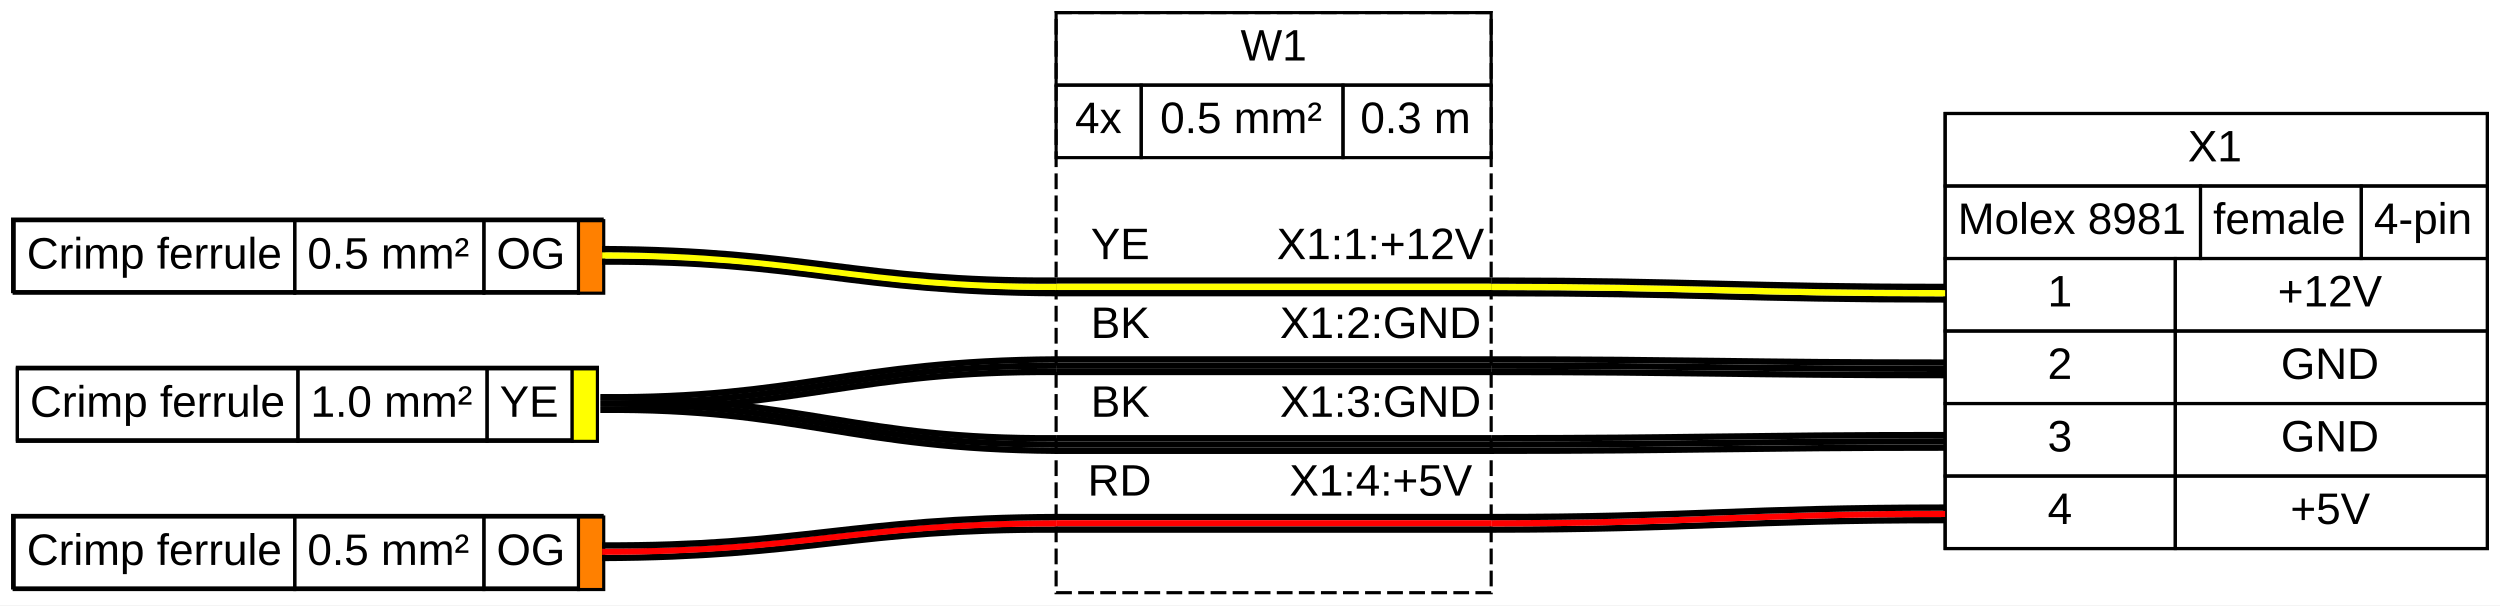
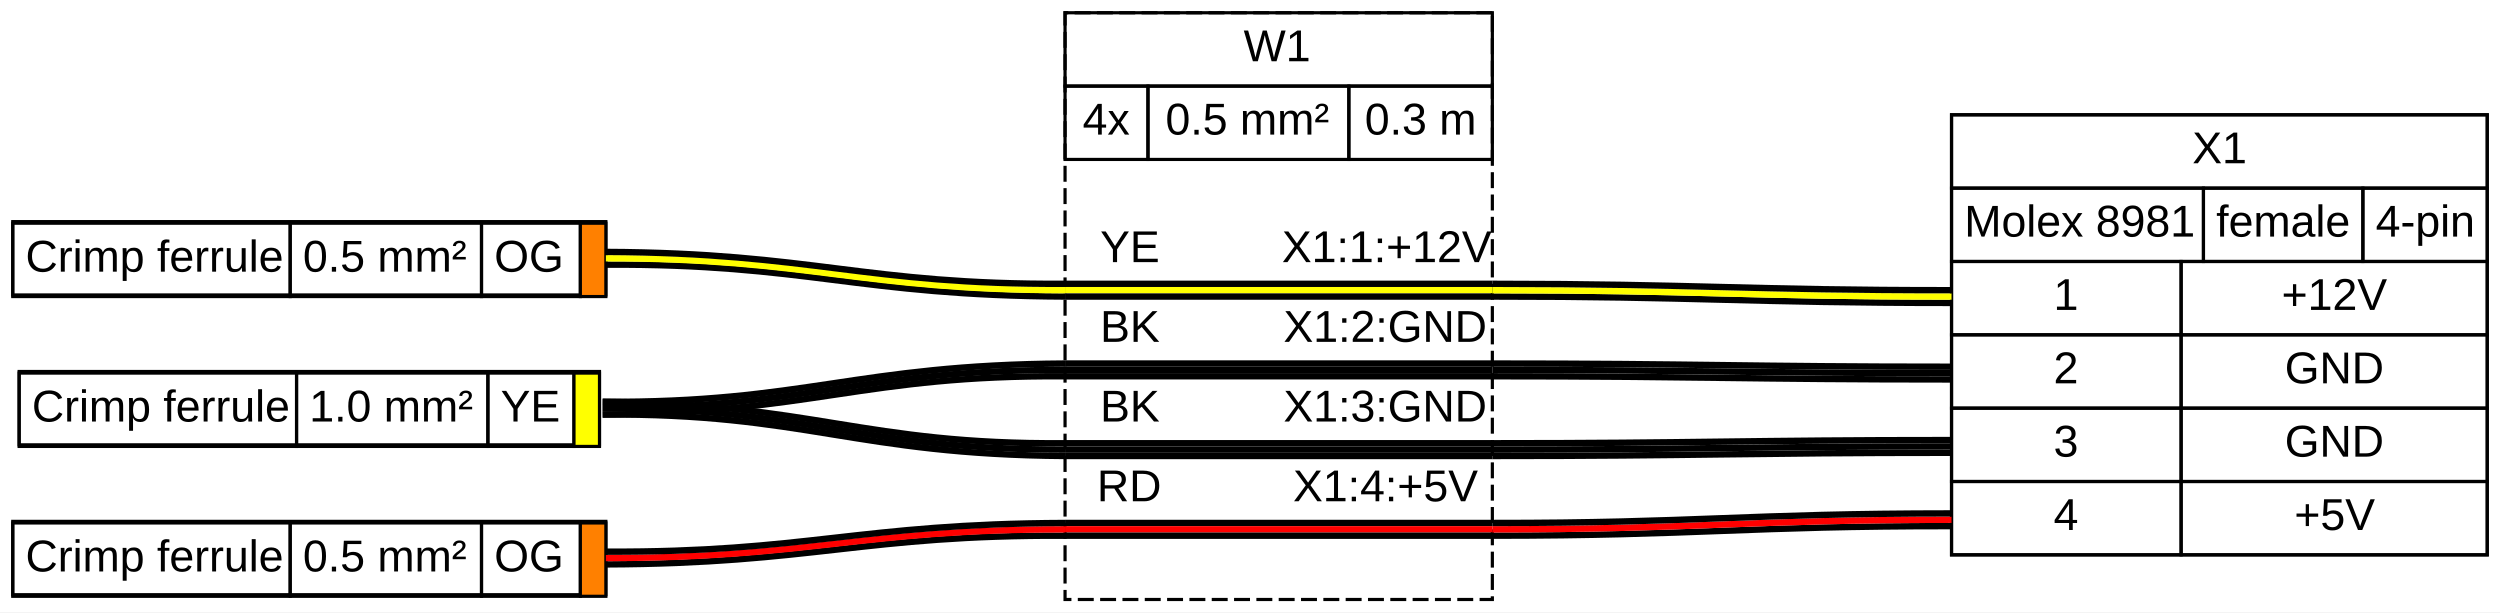
- <svg xmlns="http://www.w3.org/2000/svg" width="793pt" height="192pt" viewBox="0.00 0.00 793.00 192.00">
+ <svg xmlns="http://www.w3.org/2000/svg" width="784pt" height="192pt" viewBox="0.00 0.00 784.00 192.00">
  <g id="graph0" class="graph" transform="scale(1 1) rotate(0) translate(4 188)">
-     <polygon fill="#ffffff" stroke="transparent" points="-4,4 -4,-188 789,-188 789,4 -4,4" />
+     <polygon fill="#ffffff" stroke="none" points="-4,4 -4,-188 780,-188 780,4 -4,4" />
    <g id="node1" class="node">
-       <polygon fill="#ffffff" stroke="black" points="785,-152 613,-152 613,-14 785,-14 785,-152" />
-       <polygon fill="none" stroke="black" points="613,-129 613,-152 785,-152 785,-129 613,-129" />
-       <text text-anchor="start" x="690" y="-136.8" font-family="arial" font-size="14.00">X1</text>
-       <polygon fill="none" stroke="black" points="613,-106 613,-129 694,-129 694,-106 613,-106" />
-       <text text-anchor="start" x="617" y="-113.8" font-family="arial" font-size="14.00">Molex 8981</text>
-       <polygon fill="none" stroke="black" points="694,-106 694,-129 745,-129 745,-106 694,-106" />
-       <text text-anchor="start" x="698" y="-113.8" font-family="arial" font-size="14.00">female</text>
-       <polygon fill="none" stroke="black" points="745,-106 745,-129 785,-129 785,-106 745,-106" />
-       <text text-anchor="start" x="749" y="-113.8" font-family="arial" font-size="14.00">4-pin</text>
-       <polygon fill="none" stroke="black" points="613,-83 613,-106 686,-106 686,-83 613,-83" />
-       <text text-anchor="start" x="645.5" y="-90.8" font-family="arial" font-size="14.00">1</text>
-       <polygon fill="none" stroke="black" points="686,-83 686,-106 785,-106 785,-83 686,-83" />
-       <text text-anchor="start" x="718.5" y="-90.8" font-family="arial" font-size="14.00">+12V</text>
-       <polygon fill="none" stroke="black" points="613,-60 613,-83 686,-83 686,-60 613,-60" />
-       <text text-anchor="start" x="645.5" y="-67.8" font-family="arial" font-size="14.00">2</text>
-       <polygon fill="none" stroke="black" points="686,-60 686,-83 785,-83 785,-60 686,-60" />
-       <text text-anchor="start" x="719.5" y="-67.8" font-family="arial" font-size="14.00">GND</text>
-       <polygon fill="none" stroke="black" points="613,-37 613,-60 686,-60 686,-37 613,-37" />
-       <text text-anchor="start" x="645.5" y="-44.8" font-family="arial" font-size="14.00">3</text>
-       <polygon fill="none" stroke="black" points="686,-37 686,-60 785,-60 785,-37 686,-37" />
-       <text text-anchor="start" x="719.5" y="-44.8" font-family="arial" font-size="14.00">GND</text>
-       <polygon fill="none" stroke="black" points="613,-14 613,-37 686,-37 686,-14 613,-14" />
-       <text text-anchor="start" x="645.5" y="-21.8" font-family="arial" font-size="14.00">4</text>
-       <polygon fill="none" stroke="black" points="686,-14 686,-37 785,-37 785,-14 686,-14" />
-       <text text-anchor="start" x="722.5" y="-21.8" font-family="arial" font-size="14.00">+5V</text>
+       <polygon fill="#ffffff" stroke="black" points="186,-118.5 0,-118.5 0,-95.5 186,-95.5 186,-118.5" />
+       <polygon fill="none" stroke="black" points="0,-95 0,-118 87,-118 87,-95 0,-95" />
+       <text text-anchor="start" x="4" y="-102.8" font-family="arial" font-size="14.00">Crimp ferrule</text>
+       <polygon fill="none" stroke="black" points="87,-95 87,-118 147,-118 147,-95 87,-95" />
+       <text text-anchor="start" x="91" y="-102.8" font-family="arial" font-size="14.00">0.5 mm²</text>
+       <polygon fill="none" stroke="black" points="147,-95 147,-118 178,-118 178,-95 147,-95" />
+       <text text-anchor="start" x="151" y="-102.8" font-family="arial" font-size="14.00">OG</text>
+       <polygon fill="#ff8000" stroke="none" points="178,-95 178,-118 186,-118 186,-95 178,-95" />
+       <polygon fill="none" stroke="black" points="178,-95 178,-118 186,-118 186,-95 178,-95" />
+     </g>
+     <g id="node5" class="node">
+       <polygon fill="#ffffff" stroke="black" stroke-dasharray="5,2" points="464,-184 330,-184 330,0 464,0 464,-184" />
+       <polygon fill="none" stroke="black" points="330,-161 330,-184 464,-184 464,-161 330,-161" />
+       <text text-anchor="start" x="386" y="-168.8" font-family="arial" font-size="14.00">W1</text>
+       <polygon fill="none" stroke="black" points="330,-138 330,-161 356,-161 356,-138 330,-138" />
+       <text text-anchor="start" x="335.5" y="-145.8" font-family="arial" font-size="14.00">4x</text>
+       <polygon fill="none" stroke="black" points="356,-138 356,-161 419,-161 419,-138 356,-138" />
+       <text text-anchor="start" x="361.5" y="-145.8" font-family="arial" font-size="14.00">0.5 mm²</text>
+       <polygon fill="none" stroke="black" points="419,-138 419,-161 464,-161 464,-138 419,-138" />
+       <text text-anchor="start" x="424" y="-145.8" font-family="arial" font-size="14.00">0.3 m</text>
+       <text text-anchor="start" x="332" y="-124.8" font-family="arial" font-size="14.00"> </text>
+       <text text-anchor="start" x="341" y="-105.8" font-family="arial" font-size="14.00">     YE    </text>
+       <text text-anchor="start" x="398" y="-105.8" font-family="arial" font-size="14.00">X1:1:+12V</text>
+       <polygon fill="#000000" stroke="none" points="330,-98 330,-100 464,-100 464,-98 330,-98" />
+       <polygon fill="#ffff00" stroke="none" points="330,-96 330,-98 464,-98 464,-96 330,-96" />
+       <polygon fill="#000000" stroke="none" points="330,-94 330,-96 464,-96 464,-94 330,-94" />
+       <text text-anchor="start" x="341" y="-80.8" font-family="arial" font-size="14.00">     BK    </text>
+       <text text-anchor="start" x="398.5" y="-80.8" font-family="arial" font-size="14.00">X1:2:GND</text>
+       <polygon fill="#000000" stroke="none" points="330,-73 330,-75 464,-75 464,-73 330,-73" />
+       <polygon fill="#000000" stroke="none" points="330,-71 330,-73 464,-73 464,-71 330,-71" />
+       <polygon fill="#000000" stroke="none" points="330,-69 330,-71 464,-71 464,-69 330,-69" />
+       <text text-anchor="start" x="341" y="-55.8" font-family="arial" font-size="14.00">     BK    </text>
+       <text text-anchor="start" x="398.5" y="-55.8" font-family="arial" font-size="14.00">X1:3:GND</text>
+       <polygon fill="#000000" stroke="none" points="330,-48 330,-50 464,-50 464,-48 330,-48" />
+       <polygon fill="#000000" stroke="none" points="330,-46 330,-48 464,-48 464,-46 330,-46" />
+       <polygon fill="#000000" stroke="none" points="330,-44 330,-46 464,-46 464,-44 330,-44" />
+       <text text-anchor="start" x="340" y="-30.8" font-family="arial" font-size="14.00">     RD    </text>
+       <text text-anchor="start" x="401.5" y="-30.8" font-family="arial" font-size="14.00">X1:4:+5V</text>
+       <polygon fill="#000000" stroke="none" points="330,-23 330,-25 464,-25 464,-23 330,-23" />
+       <polygon fill="#ff0000" stroke="none" points="330,-21 330,-23 464,-23 464,-21 330,-21" />
+       <polygon fill="#000000" stroke="none" points="330,-19 330,-21 464,-21 464,-19 330,-19" />
+       <text text-anchor="start" x="332" y="-5.8" font-family="arial" font-size="14.00"> </text>
+     </g>
+     <g id="edge1" class="edge">
+       <path fill="none" stroke="#000000" stroke-width="2" d="M186,-105C249.08,-105.31 264.77,-95.31 330,-95" />
+       <path fill="none" stroke="#ffff00" stroke-width="2" d="M186,-107C250.15,-107 265.85,-97 330,-97" />
+       <path fill="none" stroke="#000000" stroke-width="2" d="M186,-109C251.23,-108.69 266.92,-98.69 330,-99" />
    </g>
    <g id="node2" class="node">
-       <polygon fill="#ffffff" stroke="black" points="185.5,-71.5 1.5,-71.5 1.5,-48.5 185.5,-48.5 185.5,-71.5" />
-       <polygon fill="none" stroke="black" points="1.5,-48 1.5,-71 90.5,-71 90.5,-48 1.5,-48" />
-       <text text-anchor="start" x="5.5" y="-55.8" font-family="arial" font-size="14.00">Crimp ferrule</text>
-       <polygon fill="none" stroke="black" points="90.5,-48 90.5,-71 150.5,-71 150.5,-48 90.5,-48" />
-       <text text-anchor="start" x="94.5" y="-55.8" font-family="arial" font-size="14.00">1.0 mm²</text>
-       <polygon fill="none" stroke="black" points="150.5,-48 150.5,-71 177.5,-71 177.5,-48 150.5,-48" />
-       <text text-anchor="start" x="154.5" y="-55.8" font-family="arial" font-size="14.00">YE</text>
-       <polygon fill="#ffff00" stroke="transparent" points="177.5,-48 177.5,-71 185.5,-71 185.5,-48 177.5,-48" />
-       <polygon fill="none" stroke="black" points="177.5,-48 177.5,-71 185.5,-71 185.5,-48 177.5,-48" />
-     </g>
-     <g id="node5" class="node">
-       <polygon fill="#ffffff" stroke="black" stroke-dasharray="5,2" points="469,-184 331,-184 331,0 469,0 469,-184" />
-       <polygon fill="none" stroke="black" points="331,-161 331,-184 469,-184 469,-161 331,-161" />
-       <text text-anchor="start" x="389.5" y="-168.8" font-family="arial" font-size="14.00">W1</text>
-       <polygon fill="none" stroke="black" points="331,-138 331,-161 358,-161 358,-138 331,-138" />
-       <text text-anchor="start" x="337" y="-145.8" font-family="arial" font-size="14.00">4x</text>
-       <polygon fill="none" stroke="black" points="358,-138 358,-161 422,-161 422,-138 358,-138" />
-       <text text-anchor="start" x="364" y="-145.8" font-family="arial" font-size="14.00">0.5 mm²</text>
-       <polygon fill="none" stroke="black" points="422,-138 422,-161 469,-161 469,-138 422,-138" />
-       <text text-anchor="start" x="427.5" y="-145.8" font-family="arial" font-size="14.00">0.3 m</text>
-       <text text-anchor="start" x="333" y="-124.8" font-family="arial" font-size="14.00"> </text>
-       <text text-anchor="start" x="342" y="-105.8" font-family="arial" font-size="14.00">     YE    </text>
-       <text text-anchor="start" x="401" y="-105.8" font-family="arial" font-size="14.00">X1:1:+12V</text>
-       <polygon fill="#000000" stroke="transparent" points="331,-98 331,-100 469,-100 469,-98 331,-98" />
-       <polygon fill="#ffff00" stroke="transparent" points="331,-96 331,-98 469,-98 469,-96 331,-96" />
-       <polygon fill="#000000" stroke="transparent" points="331,-94 331,-96 469,-96 469,-94 331,-94" />
-       <text text-anchor="start" x="342" y="-80.8" font-family="arial" font-size="14.00">     BK    </text>
-       <text text-anchor="start" x="402" y="-80.8" font-family="arial" font-size="14.00">X1:2:GND</text>
-       <polygon fill="#000000" stroke="transparent" points="331,-73 331,-75 469,-75 469,-73 331,-73" />
-       <polygon fill="#000000" stroke="transparent" points="331,-71 331,-73 469,-73 469,-71 331,-71" />
-       <polygon fill="#000000" stroke="transparent" points="331,-69 331,-71 469,-71 469,-69 331,-69" />
-       <text text-anchor="start" x="342" y="-55.8" font-family="arial" font-size="14.00">     BK    </text>
-       <text text-anchor="start" x="402" y="-55.8" font-family="arial" font-size="14.00">X1:3:GND</text>
-       <polygon fill="#000000" stroke="transparent" points="331,-48 331,-50 469,-50 469,-48 331,-48" />
-       <polygon fill="#000000" stroke="transparent" points="331,-46 331,-48 469,-48 469,-46 331,-46" />
-       <polygon fill="#000000" stroke="transparent" points="331,-44 331,-46 469,-46 469,-44 331,-44" />
-       <text text-anchor="start" x="341" y="-30.8" font-family="arial" font-size="14.00">     RD    </text>
-       <text text-anchor="start" x="405" y="-30.8" font-family="arial" font-size="14.00">X1:4:+5V</text>
-       <polygon fill="#000000" stroke="transparent" points="331,-23 331,-25 469,-25 469,-23 331,-23" />
-       <polygon fill="#ff0000" stroke="transparent" points="331,-21 331,-23 469,-23 469,-21 331,-21" />
-       <polygon fill="#000000" stroke="transparent" points="331,-19 331,-21 469,-21 469,-19 331,-19" />
-       <text text-anchor="start" x="333" y="-5.8" font-family="arial" font-size="14.00"> </text>
+       <polygon fill="#ffffff" stroke="black" points="184,-71.5 2,-71.5 2,-48.5 184,-48.5 184,-71.5" />
+       <polygon fill="none" stroke="black" points="2,-48 2,-71 89,-71 89,-48 2,-48" />
+       <text text-anchor="start" x="6" y="-55.8" font-family="arial" font-size="14.00">Crimp ferrule</text>
+       <polygon fill="none" stroke="black" points="89,-48 89,-71 149,-71 149,-48 89,-48" />
+       <text text-anchor="start" x="93" y="-55.8" font-family="arial" font-size="14.00">1.0 mm²</text>
+       <polygon fill="none" stroke="black" points="149,-48 149,-71 176,-71 176,-48 149,-48" />
+       <text text-anchor="start" x="153" y="-55.8" font-family="arial" font-size="14.00">YE</text>
+       <polygon fill="#ffff00" stroke="none" points="176,-48 176,-71 184,-71 184,-48 176,-48" />
+       <polygon fill="none" stroke="black" points="176,-48 176,-71 184,-71 184,-48 176,-48" />
    </g>
    <g id="edge3" class="edge">
-       <path fill="none" stroke="#000000" stroke-width="2" d="M186.5,-58C252.16,-58.41 267.78,-70.41 331,-70" />
-       <path fill="none" stroke="#000000" stroke-width="2" d="M186.5,-60C250.94,-60 266.56,-72 331,-72" />
-       <path fill="none" stroke="#000000" stroke-width="2" d="M186.5,-62C249.72,-61.59 265.34,-73.59 331,-74" />
+       <path fill="none" stroke="#000000" stroke-width="2" d="M185,-58C250.88,-58.41 266.55,-70.41 330,-70" />
+       <path fill="none" stroke="#000000" stroke-width="2" d="M185,-60C249.66,-60 265.34,-72 330,-72" />
+       <path fill="none" stroke="#000000" stroke-width="2" d="M185,-62C248.45,-61.59 264.12,-73.59 330,-74" />
    </g>
    <g id="edge5" class="edge">
-       <path fill="none" stroke="#000000" stroke-width="2" d="M186.5,-58C249.7,-58.47 265.23,-45.47 331,-45" />
-       <path fill="none" stroke="#000000" stroke-width="2" d="M186.5,-60C250.98,-60 266.52,-47 331,-47" />
-       <path fill="none" stroke="#000000" stroke-width="2" d="M186.5,-62C252.27,-61.53 267.8,-48.53 331,-49" />
+       <path fill="none" stroke="#000000" stroke-width="2" d="M185,-58C248.42,-58.46 264.02,-45.46 330,-45" />
+       <path fill="none" stroke="#000000" stroke-width="2" d="M185,-60C249.7,-60 265.3,-47 330,-47" />
+       <path fill="none" stroke="#000000" stroke-width="2" d="M185,-62C250.98,-61.54 266.58,-48.54 330,-49" />
    </g>
    <g id="node3" class="node">
-       <polygon fill="#ffffff" stroke="black" points="187,-118.5 0,-118.5 0,-95.5 187,-95.5 187,-118.5" />
-       <polygon fill="none" stroke="black" points="0.5,-95 0.5,-118 89.5,-118 89.5,-95 0.5,-95" />
-       <text text-anchor="start" x="4.5" y="-102.8" font-family="arial" font-size="14.00">Crimp ferrule</text>
-       <polygon fill="none" stroke="black" points="89.5,-95 89.5,-118 149.5,-118 149.5,-95 89.5,-95" />
-       <text text-anchor="start" x="93.5" y="-102.8" font-family="arial" font-size="14.00">0.5 mm²</text>
-       <polygon fill="none" stroke="black" points="149.5,-95 149.5,-118 179.5,-118 179.5,-95 149.5,-95" />
-       <text text-anchor="start" x="153.5" y="-102.8" font-family="arial" font-size="14.00">OG</text>
-       <polygon fill="#ff8000" stroke="transparent" points="179.5,-95 179.5,-118 187.5,-118 187.5,-95 179.5,-95" />
-       <polygon fill="none" stroke="black" points="179.5,-95 179.5,-118 187.5,-118 187.5,-95 179.5,-95" />
+       <polygon fill="#ffffff" stroke="black" points="186,-24.5 0,-24.5 0,-1.5 186,-1.5 186,-24.5" />
+       <polygon fill="none" stroke="black" points="0,-1 0,-24 87,-24 87,-1 0,-1" />
+       <text text-anchor="start" x="4" y="-8.8" font-family="arial" font-size="14.00">Crimp ferrule</text>
+       <polygon fill="none" stroke="black" points="87,-1 87,-24 147,-24 147,-1 87,-1" />
+       <text text-anchor="start" x="91" y="-8.8" font-family="arial" font-size="14.00">0.5 mm²</text>
+       <polygon fill="none" stroke="black" points="147,-1 147,-24 178,-24 178,-1 147,-1" />
+       <text text-anchor="start" x="151" y="-8.8" font-family="arial" font-size="14.00">OG</text>
+       <polygon fill="#ff8000" stroke="none" points="178,-1 178,-24 186,-24 186,-1 178,-1" />
+       <polygon fill="none" stroke="black" points="178,-1 178,-24 186,-24 186,-1 178,-1" />
    </g>
-     <g id="edge1" class="edge">
-       <path fill="none" stroke="#000000" stroke-width="2" d="M187,-105C250.08,-105.31 265.77,-95.31 331,-95" />
-       <path fill="none" stroke="#ffff00" stroke-width="2" d="M187,-107C251.15,-107 266.85,-97 331,-97" />
-       <path fill="none" stroke="#000000" stroke-width="2" d="M187,-109C252.23,-108.69 267.92,-98.69 331,-99" />
+     <g id="edge7" class="edge">
+       <path fill="none" stroke="#000000" stroke-width="2" d="M186,-11C251.12,-11.26 266.87,-20.26 330,-20" />
+       <path fill="none" stroke="#ff0000" stroke-width="2" d="M186,-13C250.12,-13 265.88,-22 330,-22" />
+       <path fill="none" stroke="#000000" stroke-width="2" d="M186,-15C249.13,-14.74 264.88,-23.74 330,-24" />
    </g>
    <g id="node4" class="node">
-       <polygon fill="#ffffff" stroke="black" points="187,-24.5 0,-24.5 0,-1.5 187,-1.5 187,-24.5" />
-       <polygon fill="none" stroke="black" points="0.5,-1 0.5,-24 89.5,-24 89.5,-1 0.5,-1" />
-       <text text-anchor="start" x="4.5" y="-8.8" font-family="arial" font-size="14.00">Crimp ferrule</text>
-       <polygon fill="none" stroke="black" points="89.5,-1 89.5,-24 149.5,-24 149.5,-1 89.5,-1" />
-       <text text-anchor="start" x="93.5" y="-8.8" font-family="arial" font-size="14.00">0.5 mm²</text>
-       <polygon fill="none" stroke="black" points="149.5,-1 149.5,-24 179.5,-24 179.5,-1 149.5,-1" />
-       <text text-anchor="start" x="153.5" y="-8.8" font-family="arial" font-size="14.00">OG</text>
-       <polygon fill="#ff8000" stroke="transparent" points="179.5,-1 179.5,-24 187.5,-24 187.5,-1 179.5,-1" />
-       <polygon fill="none" stroke="black" points="179.5,-1 179.5,-24 187.5,-24 187.5,-1 179.5,-1" />
-     </g>
-     <g id="edge7" class="edge">
-       <path fill="none" stroke="#000000" stroke-width="2" d="M187,-11C252.12,-11.26 267.87,-20.26 331,-20" />
-       <path fill="none" stroke="#ff0000" stroke-width="2" d="M187,-13C251.12,-13 266.88,-22 331,-22" />
-       <path fill="none" stroke="#000000" stroke-width="2" d="M187,-15C250.13,-14.74 265.88,-23.74 331,-24" />
+       <polygon fill="#ffffff" stroke="black" points="776,-152 608,-152 608,-14 776,-14 776,-152" />
+       <polygon fill="none" stroke="black" points="608,-129 608,-152 776,-152 776,-129 608,-129" />
+       <text text-anchor="start" x="683.5" y="-136.8" font-family="arial" font-size="14.00">X1</text>
+       <polygon fill="none" stroke="black" points="608,-106 608,-129 687,-129 687,-106 608,-106" />
+       <text text-anchor="start" x="612" y="-113.8" font-family="arial" font-size="14.00">Molex 8981</text>
+       <polygon fill="none" stroke="black" points="687,-106 687,-129 737,-129 737,-106 687,-106" />
+       <text text-anchor="start" x="691" y="-113.8" font-family="arial" font-size="14.00">female</text>
+       <polygon fill="none" stroke="black" points="737,-106 737,-129 776,-129 776,-106 737,-106" />
+       <text text-anchor="start" x="741" y="-113.8" font-family="arial" font-size="14.00">4-pin</text>
+       <polygon fill="none" stroke="black" points="608,-83 608,-106 680,-106 680,-83 608,-83" />
+       <text text-anchor="start" x="640" y="-90.8" font-family="arial" font-size="14.00">1</text>
+       <polygon fill="none" stroke="black" points="680,-83 680,-106 776,-106 776,-83 680,-83" />
+       <text text-anchor="start" x="711.5" y="-90.8" font-family="arial" font-size="14.00">+12V</text>
+       <polygon fill="none" stroke="black" points="608,-60 608,-83 680,-83 680,-60 608,-60" />
+       <text text-anchor="start" x="640" y="-67.8" font-family="arial" font-size="14.00">2</text>
+       <polygon fill="none" stroke="black" points="680,-60 680,-83 776,-83 776,-60 680,-60" />
+       <text text-anchor="start" x="712.5" y="-67.8" font-family="arial" font-size="14.00">GND</text>
+       <polygon fill="none" stroke="black" points="608,-37 608,-60 680,-60 680,-37 608,-37" />
+       <text text-anchor="start" x="640" y="-44.8" font-family="arial" font-size="14.00">3</text>
+       <polygon fill="none" stroke="black" points="680,-37 680,-60 776,-60 776,-37 680,-37" />
+       <text text-anchor="start" x="712.5" y="-44.8" font-family="arial" font-size="14.00">GND</text>
+       <polygon fill="none" stroke="black" points="608,-14 608,-37 680,-37 680,-14 608,-14" />
+       <text text-anchor="start" x="640" y="-21.8" font-family="arial" font-size="14.00">4</text>
+       <polygon fill="none" stroke="black" points="680,-14 680,-37 776,-37 776,-14 680,-14" />
+       <text text-anchor="start" x="715.5" y="-21.8" font-family="arial" font-size="14.00">+5V</text>
    </g>
    <g id="edge2" class="edge">
-       <path fill="none" stroke="#000000" stroke-width="2" d="M469,-95C532.76,-95.02 548.75,-93.02 613,-93" />
-       <path fill="none" stroke="#ffff00" stroke-width="2" d="M469,-97C533.01,-97 548.99,-95 613,-95" />
-       <path fill="none" stroke="#000000" stroke-width="2" d="M469,-99C533.25,-98.98 549.24,-96.98 613,-97" />
+       <path fill="none" stroke="#000000" stroke-width="2" d="M464,-95C527.76,-95.02 543.75,-93.02 608,-93" />
+       <path fill="none" stroke="#ffff00" stroke-width="2" d="M464,-97C528.01,-97 543.99,-95 608,-95" />
+       <path fill="none" stroke="#000000" stroke-width="2" d="M464,-99C528.25,-98.98 544.24,-96.98 608,-97" />
    </g>
    <g id="edge4" class="edge">
-       <path fill="none" stroke="#000000" stroke-width="2" d="M469,-70C532.88,-70 548.87,-69 613,-69" />
-       <path fill="none" stroke="#000000" stroke-width="2" d="M469,-72C533,-72 549,-71 613,-71" />
-       <path fill="none" stroke="#000000" stroke-width="2" d="M469,-74C533.13,-74 549.12,-73 613,-73" />
+       <path fill="none" stroke="#000000" stroke-width="2" d="M464,-70C527.88,-70 543.87,-69 608,-69" />
+       <path fill="none" stroke="#000000" stroke-width="2" d="M464,-72C528,-72 544,-71 608,-71" />
+       <path fill="none" stroke="#000000" stroke-width="2" d="M464,-74C528.13,-74 544.12,-73 608,-73" />
    </g>
    <g id="edge6" class="edge">
-       <path fill="none" stroke="#000000" stroke-width="2" d="M469,-45C533.13,-45 549.12,-46 613,-46" />
-       <path fill="none" stroke="#000000" stroke-width="2" d="M469,-47C533,-47 549,-48 613,-48" />
-       <path fill="none" stroke="#000000" stroke-width="2" d="M469,-49C532.88,-49 548.87,-50 613,-50" />
+       <path fill="none" stroke="#000000" stroke-width="2" d="M464,-45C528.13,-45 544.12,-46 608,-46" />
+       <path fill="none" stroke="#000000" stroke-width="2" d="M464,-47C528,-47 544,-48 608,-48" />
+       <path fill="none" stroke="#000000" stroke-width="2" d="M464,-49C527.88,-49 543.87,-50 608,-50" />
    </g>
    <g id="edge8" class="edge">
-       <path fill="none" stroke="#000000" stroke-width="2" d="M469,-20C533.38,-20.03 549.36,-23.03 613,-23" />
-       <path fill="none" stroke="#ff0000" stroke-width="2" d="M469,-22C533.01,-22 548.99,-25 613,-25" />
-       <path fill="none" stroke="#000000" stroke-width="2" d="M469,-24C532.64,-23.97 548.62,-26.97 613,-27" />
+       <path fill="none" stroke="#000000" stroke-width="2" d="M464,-20C528.38,-20.03 544.36,-23.03 608,-23" />
+       <path fill="none" stroke="#ff0000" stroke-width="2" d="M464,-22C528.01,-22 543.99,-25 608,-25" />
+       <path fill="none" stroke="#000000" stroke-width="2" d="M464,-24C527.64,-23.97 543.62,-26.97 608,-27" />
    </g>
  </g>
</svg>
